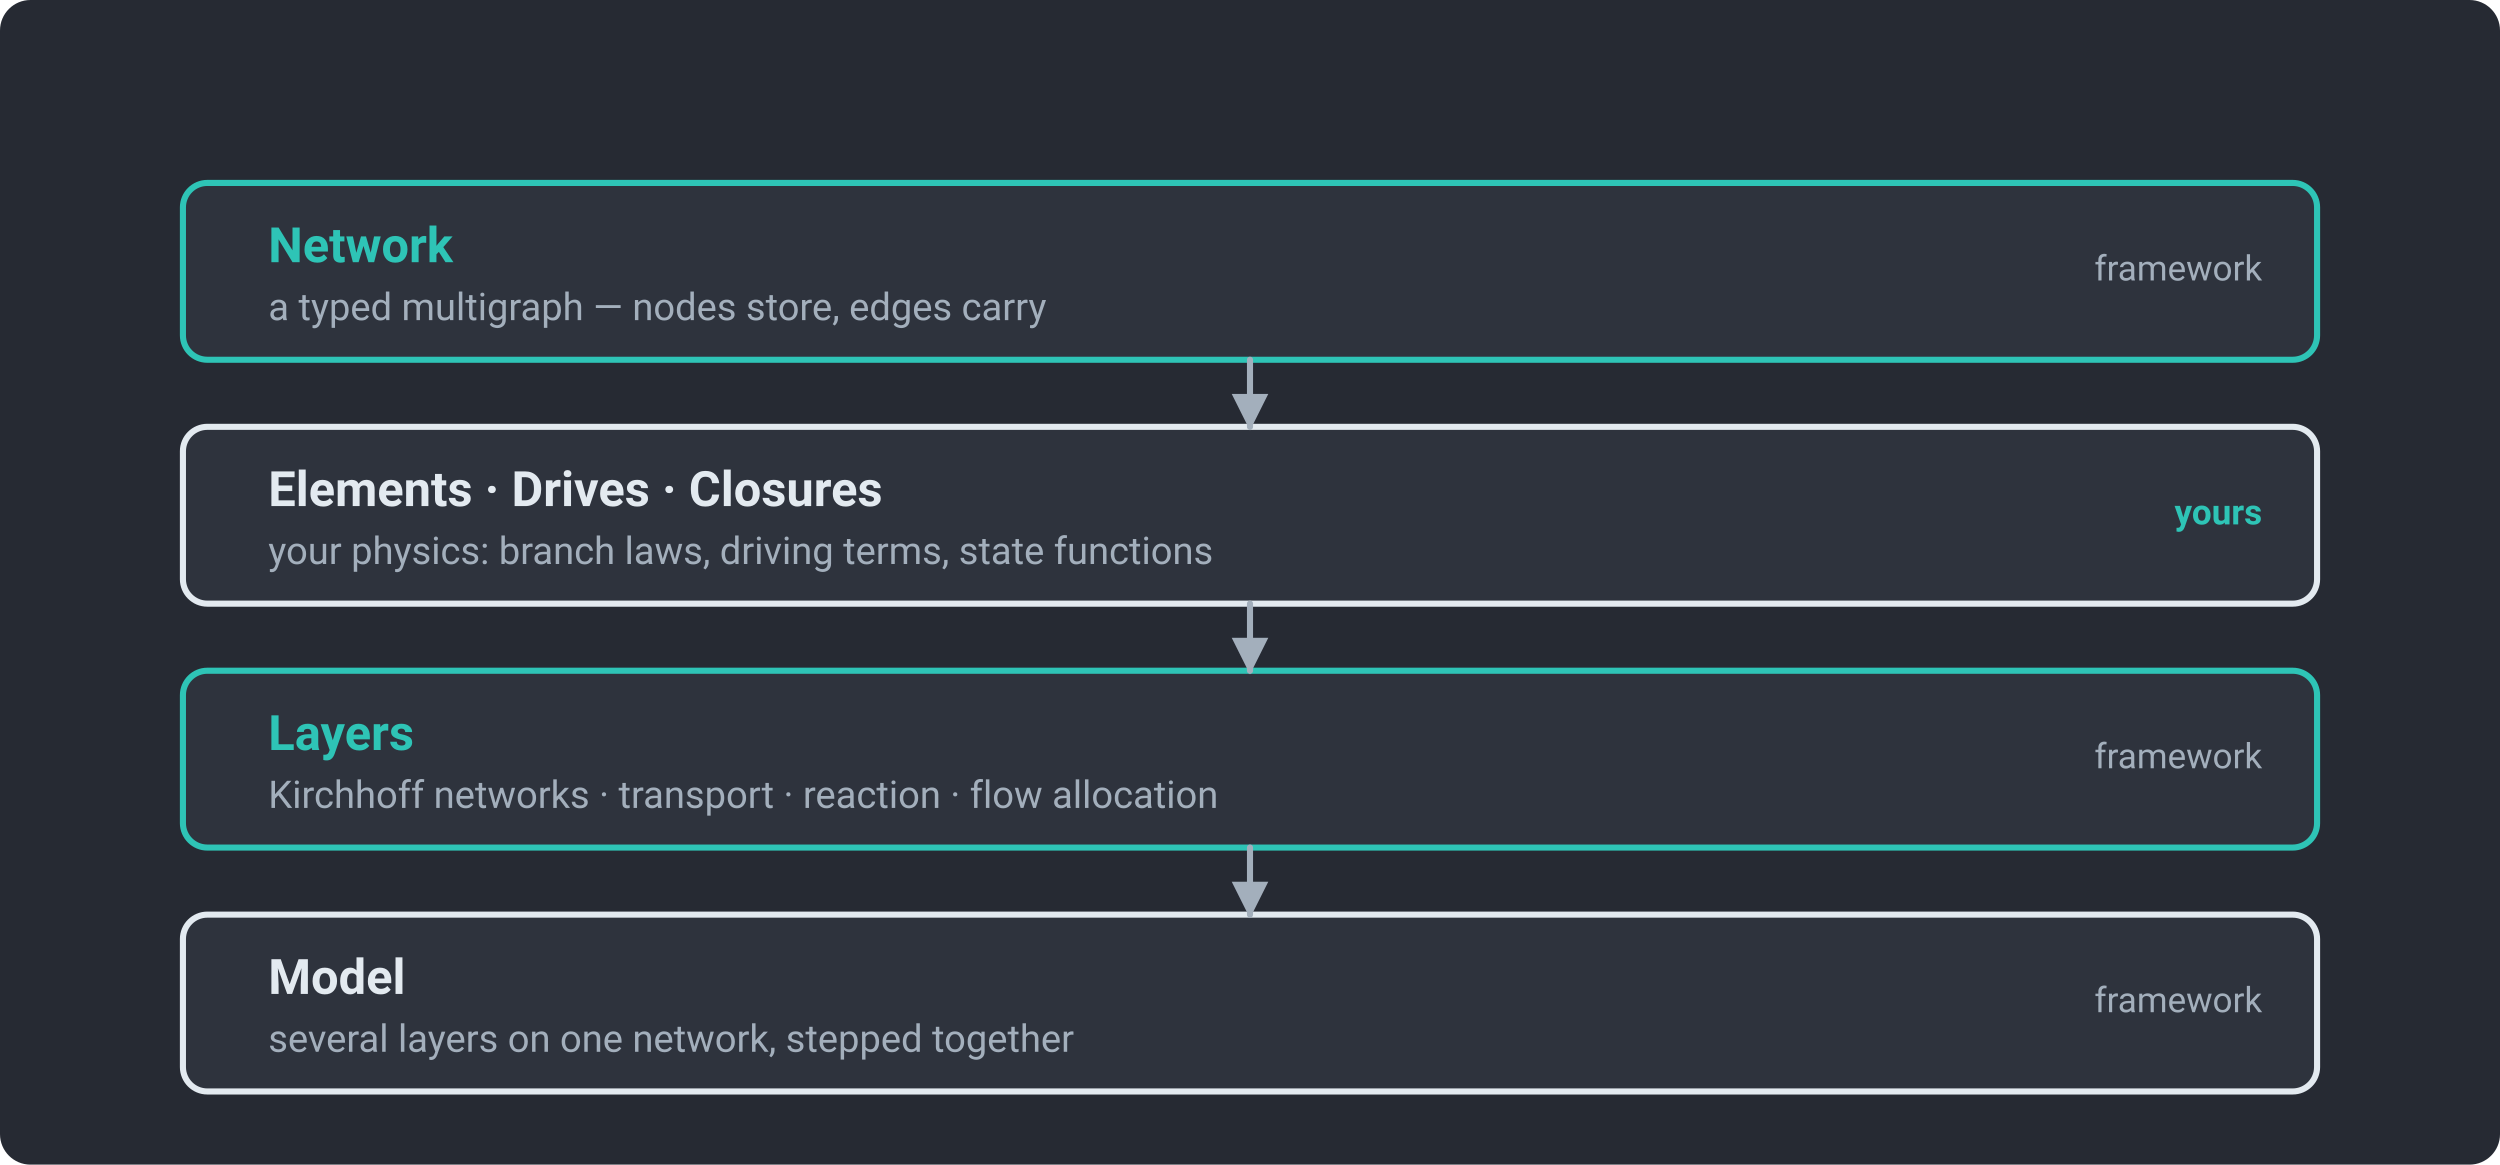
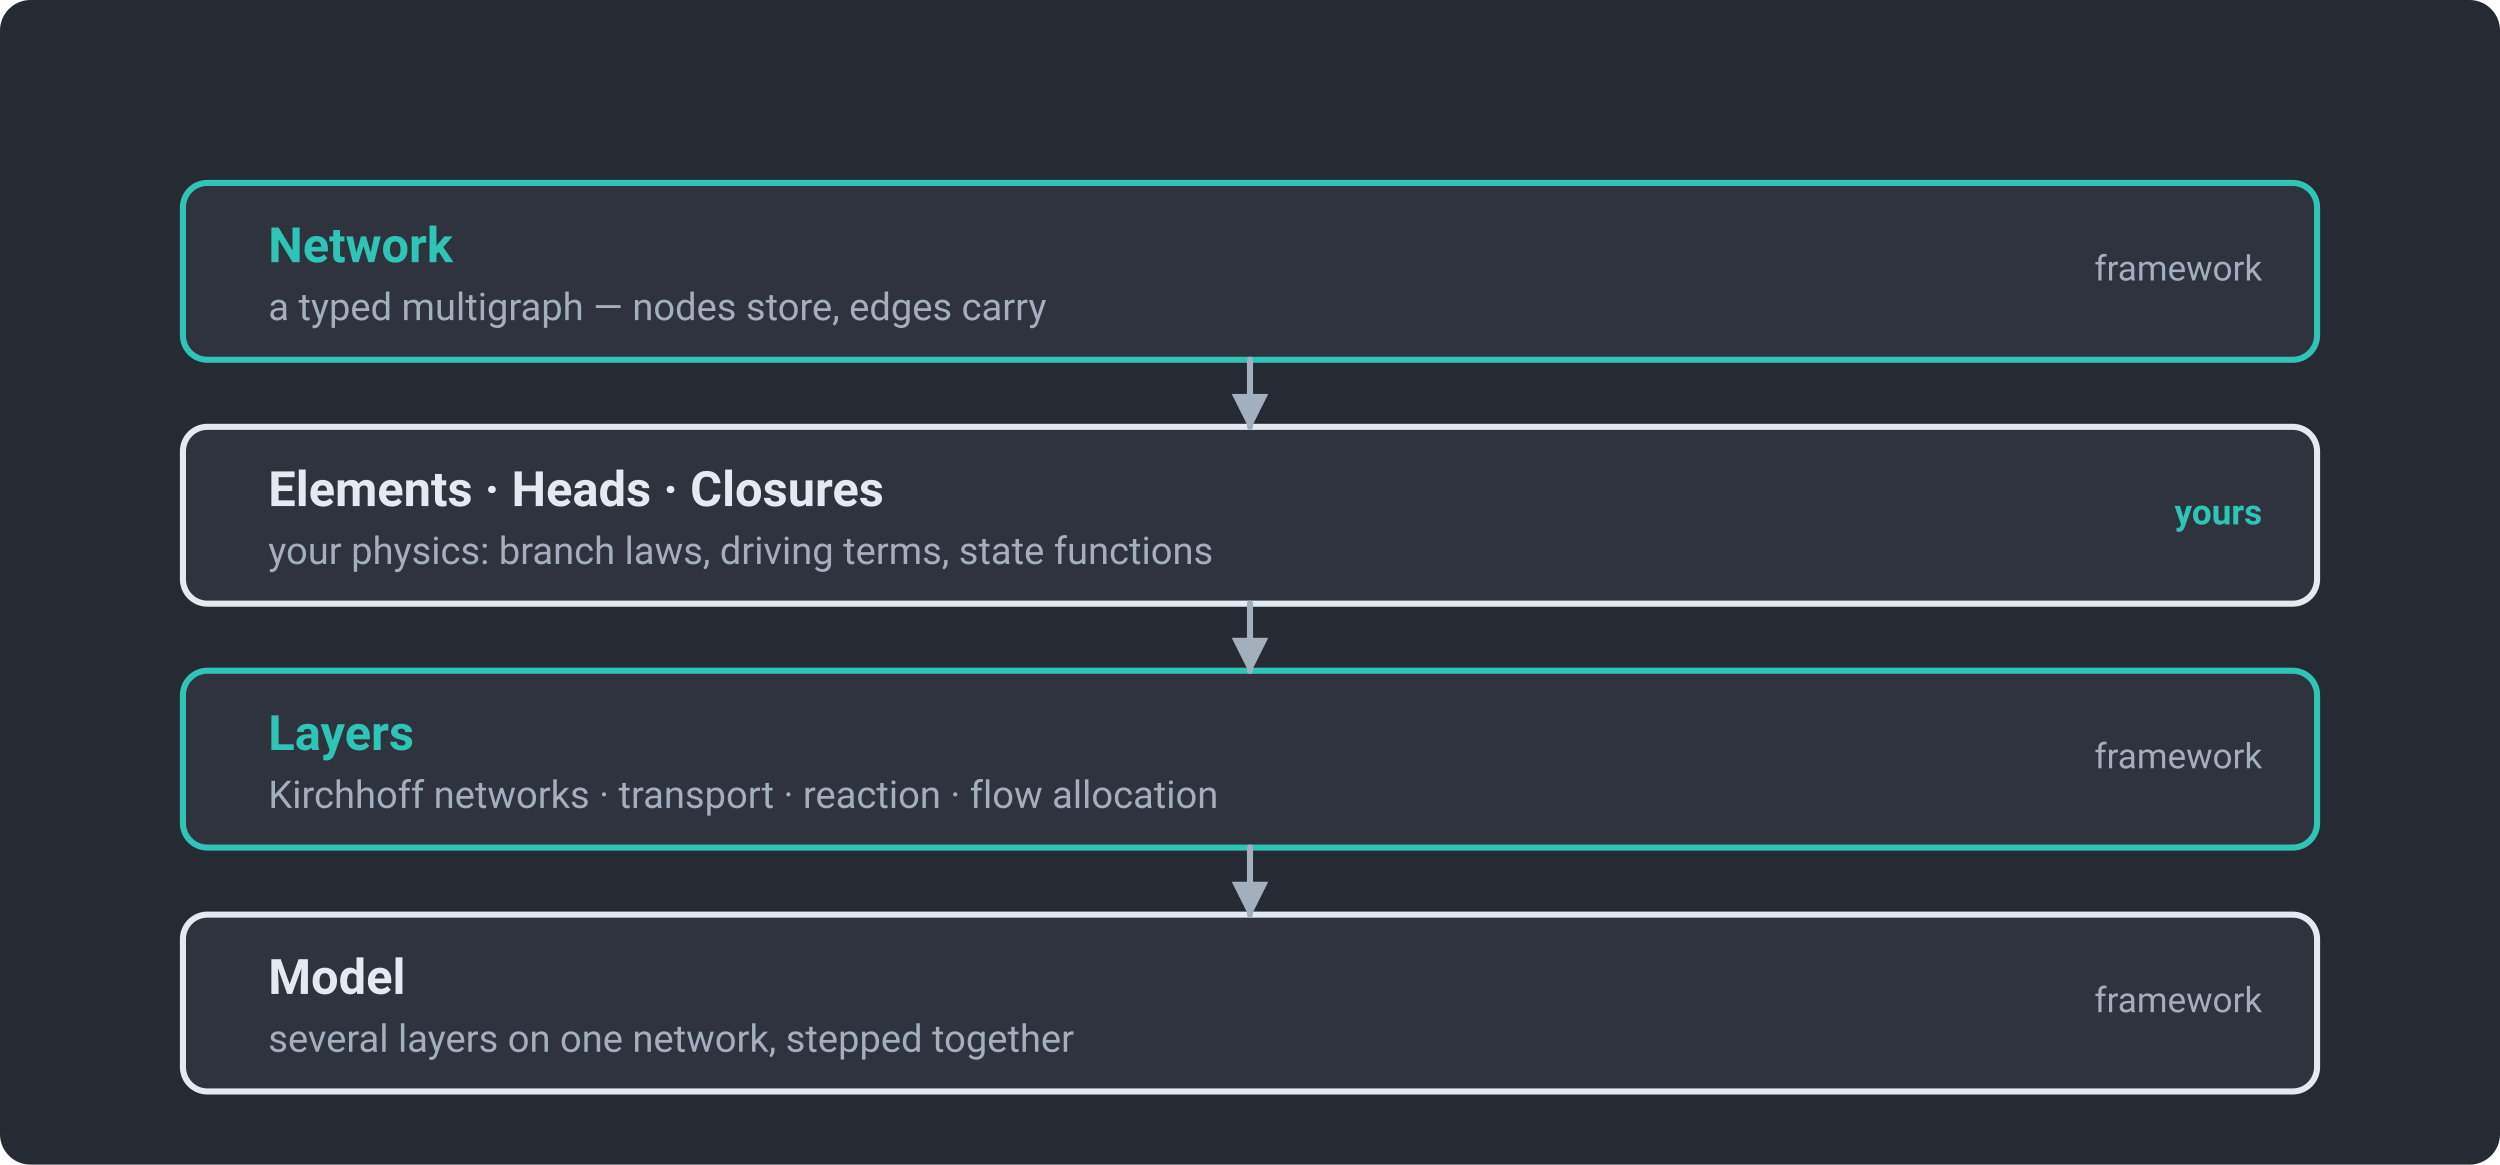
<svg xmlns="http://www.w3.org/2000/svg" viewBox="0 0 820 382" width="820" height="382" role="img" aria-labelledby="t d" font-family="system-ui, -apple-system, 'Segoe UI', Roboto, sans-serif">
  <rect width="820" height="382" rx="10" fill="#262A33" />
  <defs>
    <marker id="ar" viewBox="0 0 10 10" refX="9" refY="5" markerWidth="6" markerHeight="6" orient="auto-start-reverse">
      <path d="M 0 0 L 10 5 L 0 10 z" fill="#2EC4B6" />
    </marker>
    <marker id="arn" viewBox="0 0 10 10" refX="9" refY="5" markerWidth="6" markerHeight="6" orient="auto-start-reverse">
      <path d="M 0 0 L 10 5 L 0 10 z" fill="#E3EAF0" />
    </marker>
    <marker id="arm" viewBox="0 0 10 10" refX="9" refY="5" markerWidth="6" markerHeight="6" orient="auto-start-reverse">
      <path d="M 0 0 L 10 5 L 0 10 z" fill="#A3AFBC" />
    </marker>
    <marker id="arw" viewBox="0 0 10 10" refX="9" refY="5" markerWidth="6" markerHeight="6" orient="auto-start-reverse">
      <path d="M 0 0 L 10 5 L 0 10 z" fill="#E68F57" />
    </marker>
  </defs>
  <rect x="60" y="60" width="700" height="58" rx="8" fill="#2E333D" stroke="#2EC4B6" stroke-width="2" />
  <text x="88" y="86" font-size="16" fill="#2EC4B6" text-anchor="start" font-weight="600" font-family="system-ui, -apple-system, 'Segoe UI', Roboto, sans-serif">Network</text>
  <text x="88" y="105" font-size="12.5" fill="#A3AFBC" text-anchor="start" font-weight="400" font-family="system-ui, -apple-system, 'Segoe UI', Roboto, sans-serif">a typed multigraph — nodes store, edges carry</text>
  <rect x="60" y="140" width="700" height="58" rx="8" fill="#2E333D" stroke="#E3EAF0" stroke-width="2" />
-   <text x="88" y="166" font-size="16" fill="#E3EAF0" text-anchor="start" font-weight="600" font-family="system-ui, -apple-system, 'Segoe UI', Roboto, sans-serif">Elements · Drives · Closures</text>
+   <text x="88" y="166" font-size="16" fill="#E3EAF0" text-anchor="start" font-weight="600" font-family="system-ui, -apple-system, 'Segoe UI', Roboto, sans-serif">Elements · Heads · Closures</text>
  <text x="88" y="185" font-size="12.5" fill="#A3AFBC" text-anchor="start" font-weight="400" font-family="system-ui, -apple-system, 'Segoe UI', Roboto, sans-serif">your physics: branch laws, driving terms, state functions</text>
  <rect x="60" y="220" width="700" height="58" rx="8" fill="#2E333D" stroke="#2EC4B6" stroke-width="2" />
  <text x="88" y="246" font-size="16" fill="#2EC4B6" text-anchor="start" font-weight="600" font-family="system-ui, -apple-system, 'Segoe UI', Roboto, sans-serif">Layers</text>
  <text x="88" y="265" font-size="12.5" fill="#A3AFBC" text-anchor="start" font-weight="400" font-family="system-ui, -apple-system, 'Segoe UI', Roboto, sans-serif">Kirchhoff networks · transport · reaction · flow allocation</text>
  <rect x="60" y="300" width="700" height="58" rx="8" fill="#2E333D" stroke="#E3EAF0" stroke-width="2" />
  <text x="88" y="326" font-size="16" fill="#E3EAF0" text-anchor="start" font-weight="600" font-family="system-ui, -apple-system, 'Segoe UI', Roboto, sans-serif">Model</text>
  <text x="88" y="345" font-size="12.5" fill="#A3AFBC" text-anchor="start" font-weight="400" font-family="system-ui, -apple-system, 'Segoe UI', Roboto, sans-serif">several layers on one network, stepped together</text>
  <line x1="410" y1="118" x2="410" y2="140" stroke="#A3AFBC" stroke-width="2" stroke-linecap="round" marker-end="url(#arm)" />
  <line x1="410" y1="198" x2="410" y2="220" stroke="#A3AFBC" stroke-width="2" stroke-linecap="round" marker-end="url(#arm)" />
  <line x1="410" y1="278" x2="410" y2="300" stroke="#A3AFBC" stroke-width="2" stroke-linecap="round" marker-end="url(#arm)" />
  <text x="742" y="92" font-size="11.5" fill="#A3AFBC" text-anchor="end" font-weight="400" font-family="system-ui, -apple-system, 'Segoe UI', Roboto, sans-serif">framework</text>
  <text x="742" y="172" font-size="11.5" fill="#2EC4B6" text-anchor="end" font-weight="600" font-family="system-ui, -apple-system, 'Segoe UI', Roboto, sans-serif">yours</text>
  <text x="742" y="252" font-size="11.5" fill="#A3AFBC" text-anchor="end" font-weight="400" font-family="system-ui, -apple-system, 'Segoe UI', Roboto, sans-serif">framework</text>
  <text x="742" y="332" font-size="11.5" fill="#A3AFBC" text-anchor="end" font-weight="400" font-family="system-ui, -apple-system, 'Segoe UI', Roboto, sans-serif">framework</text>
</svg>
